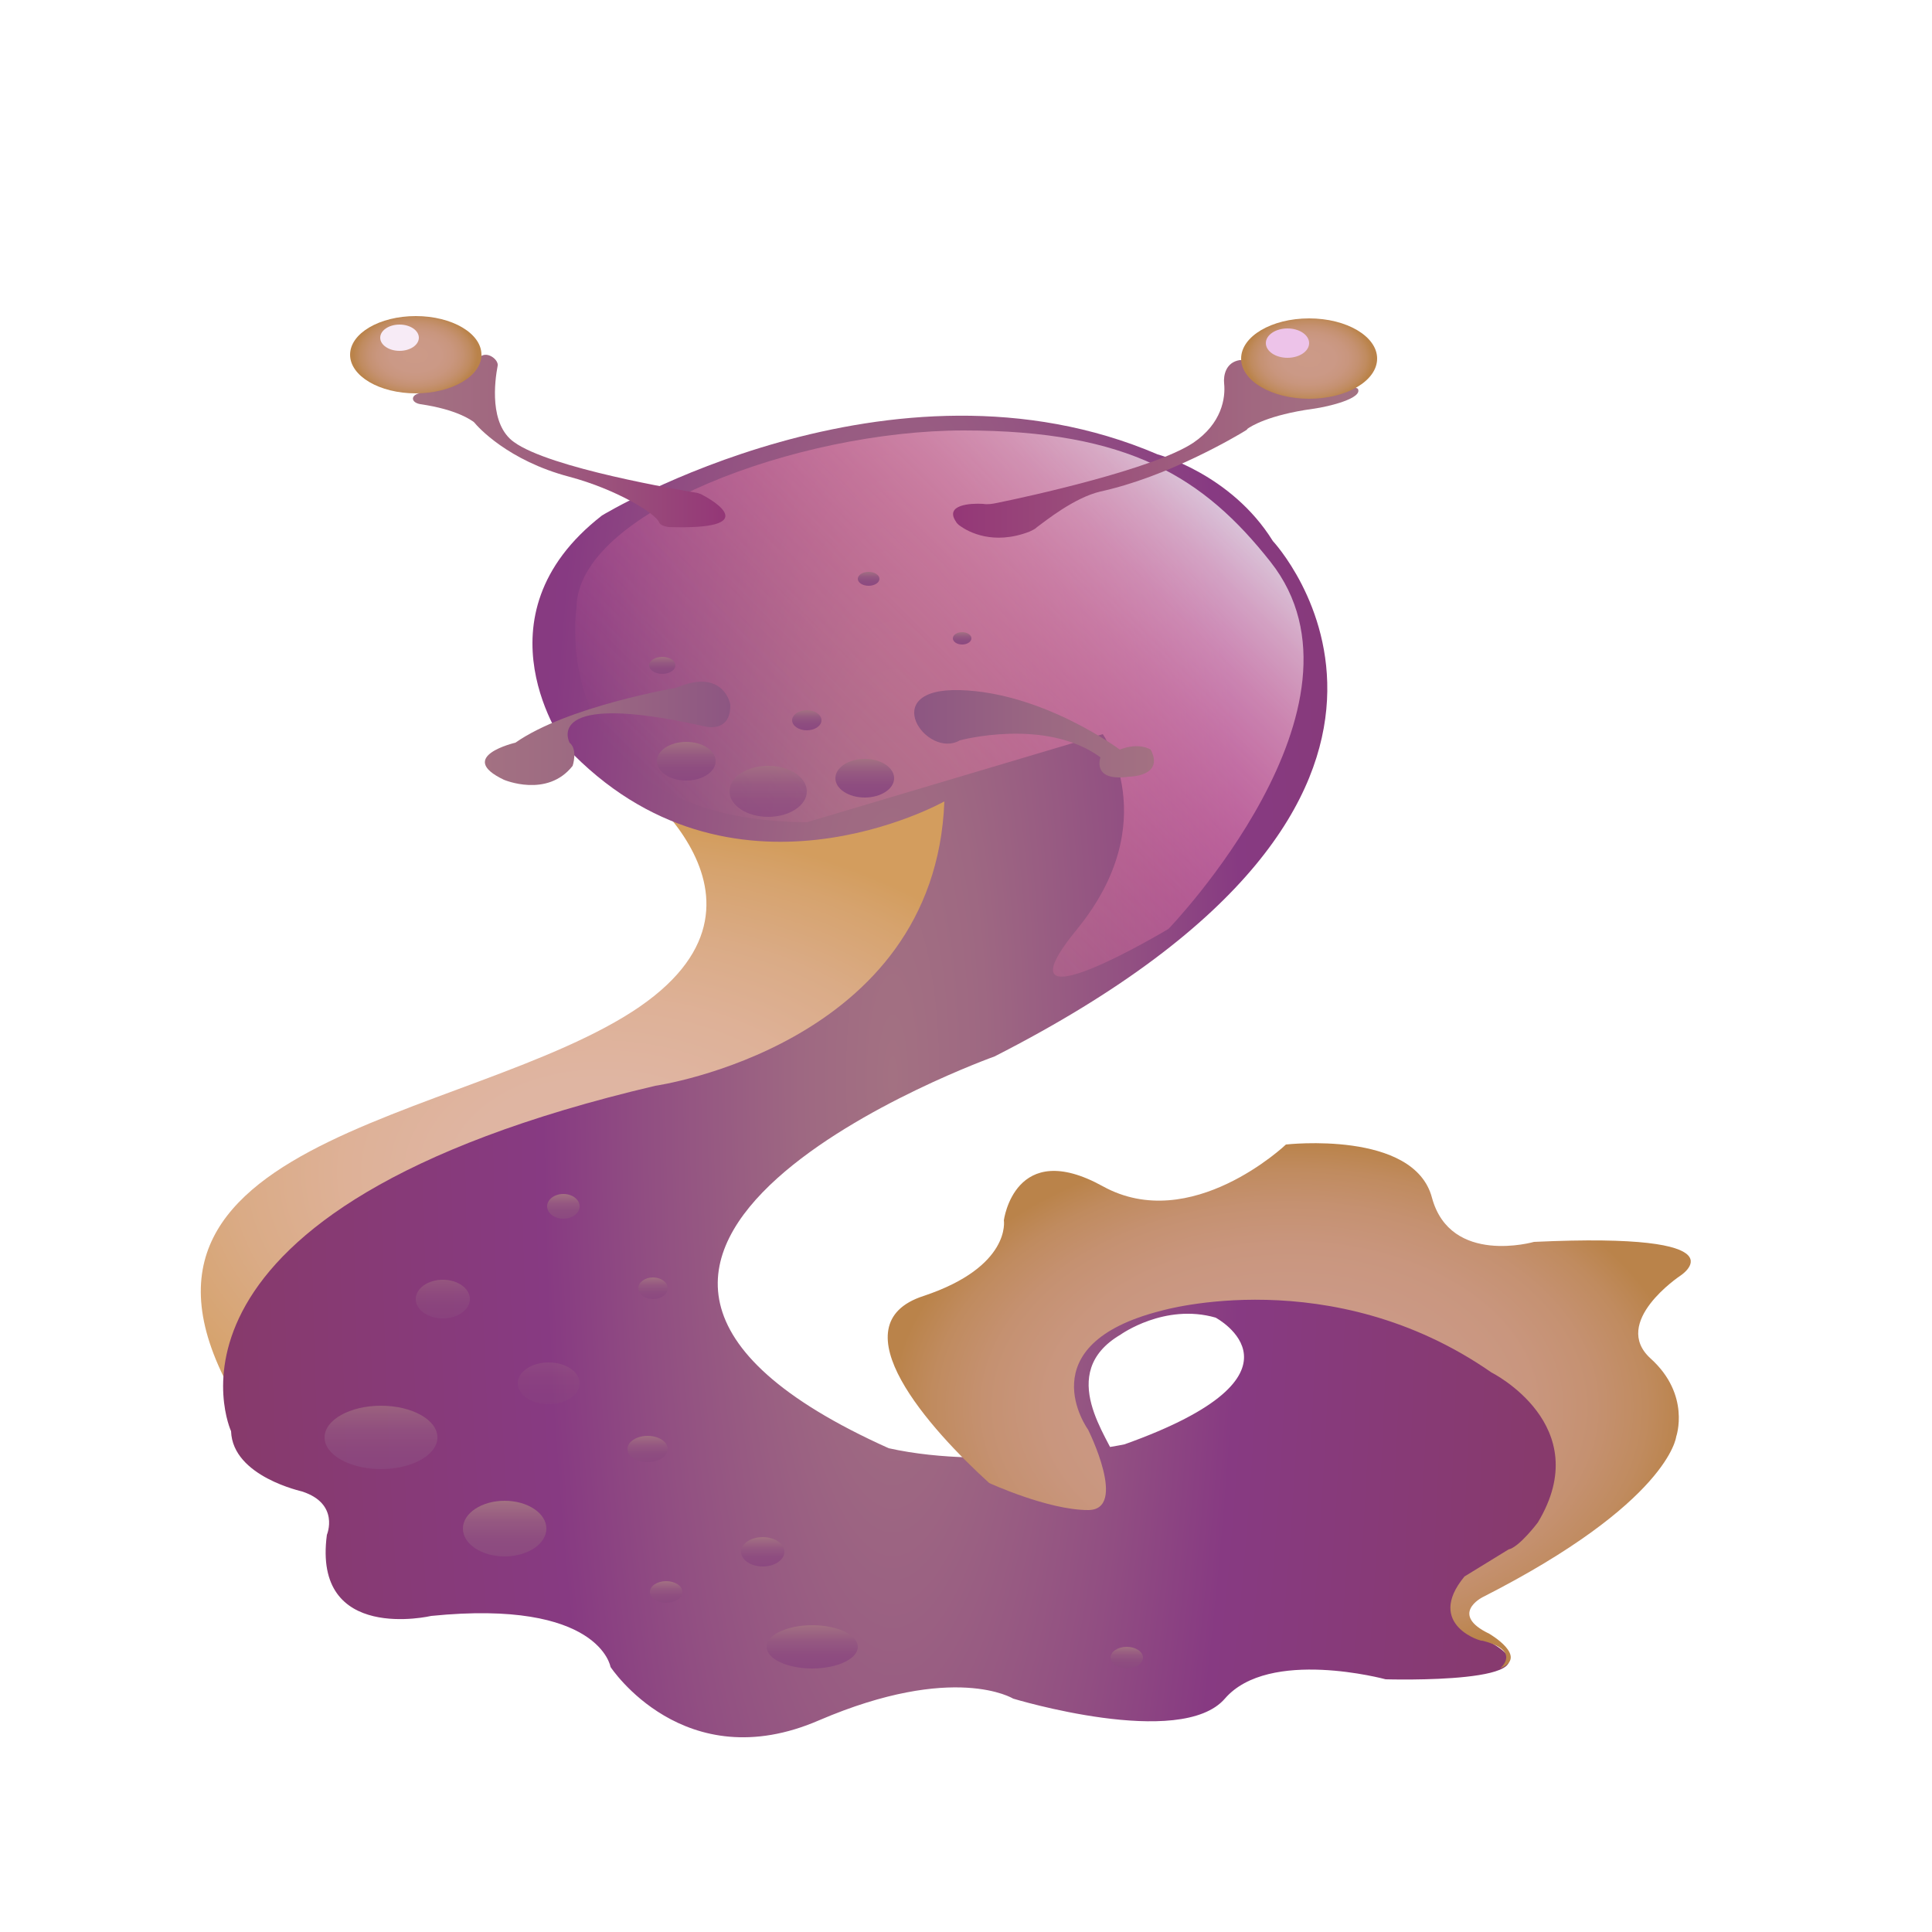
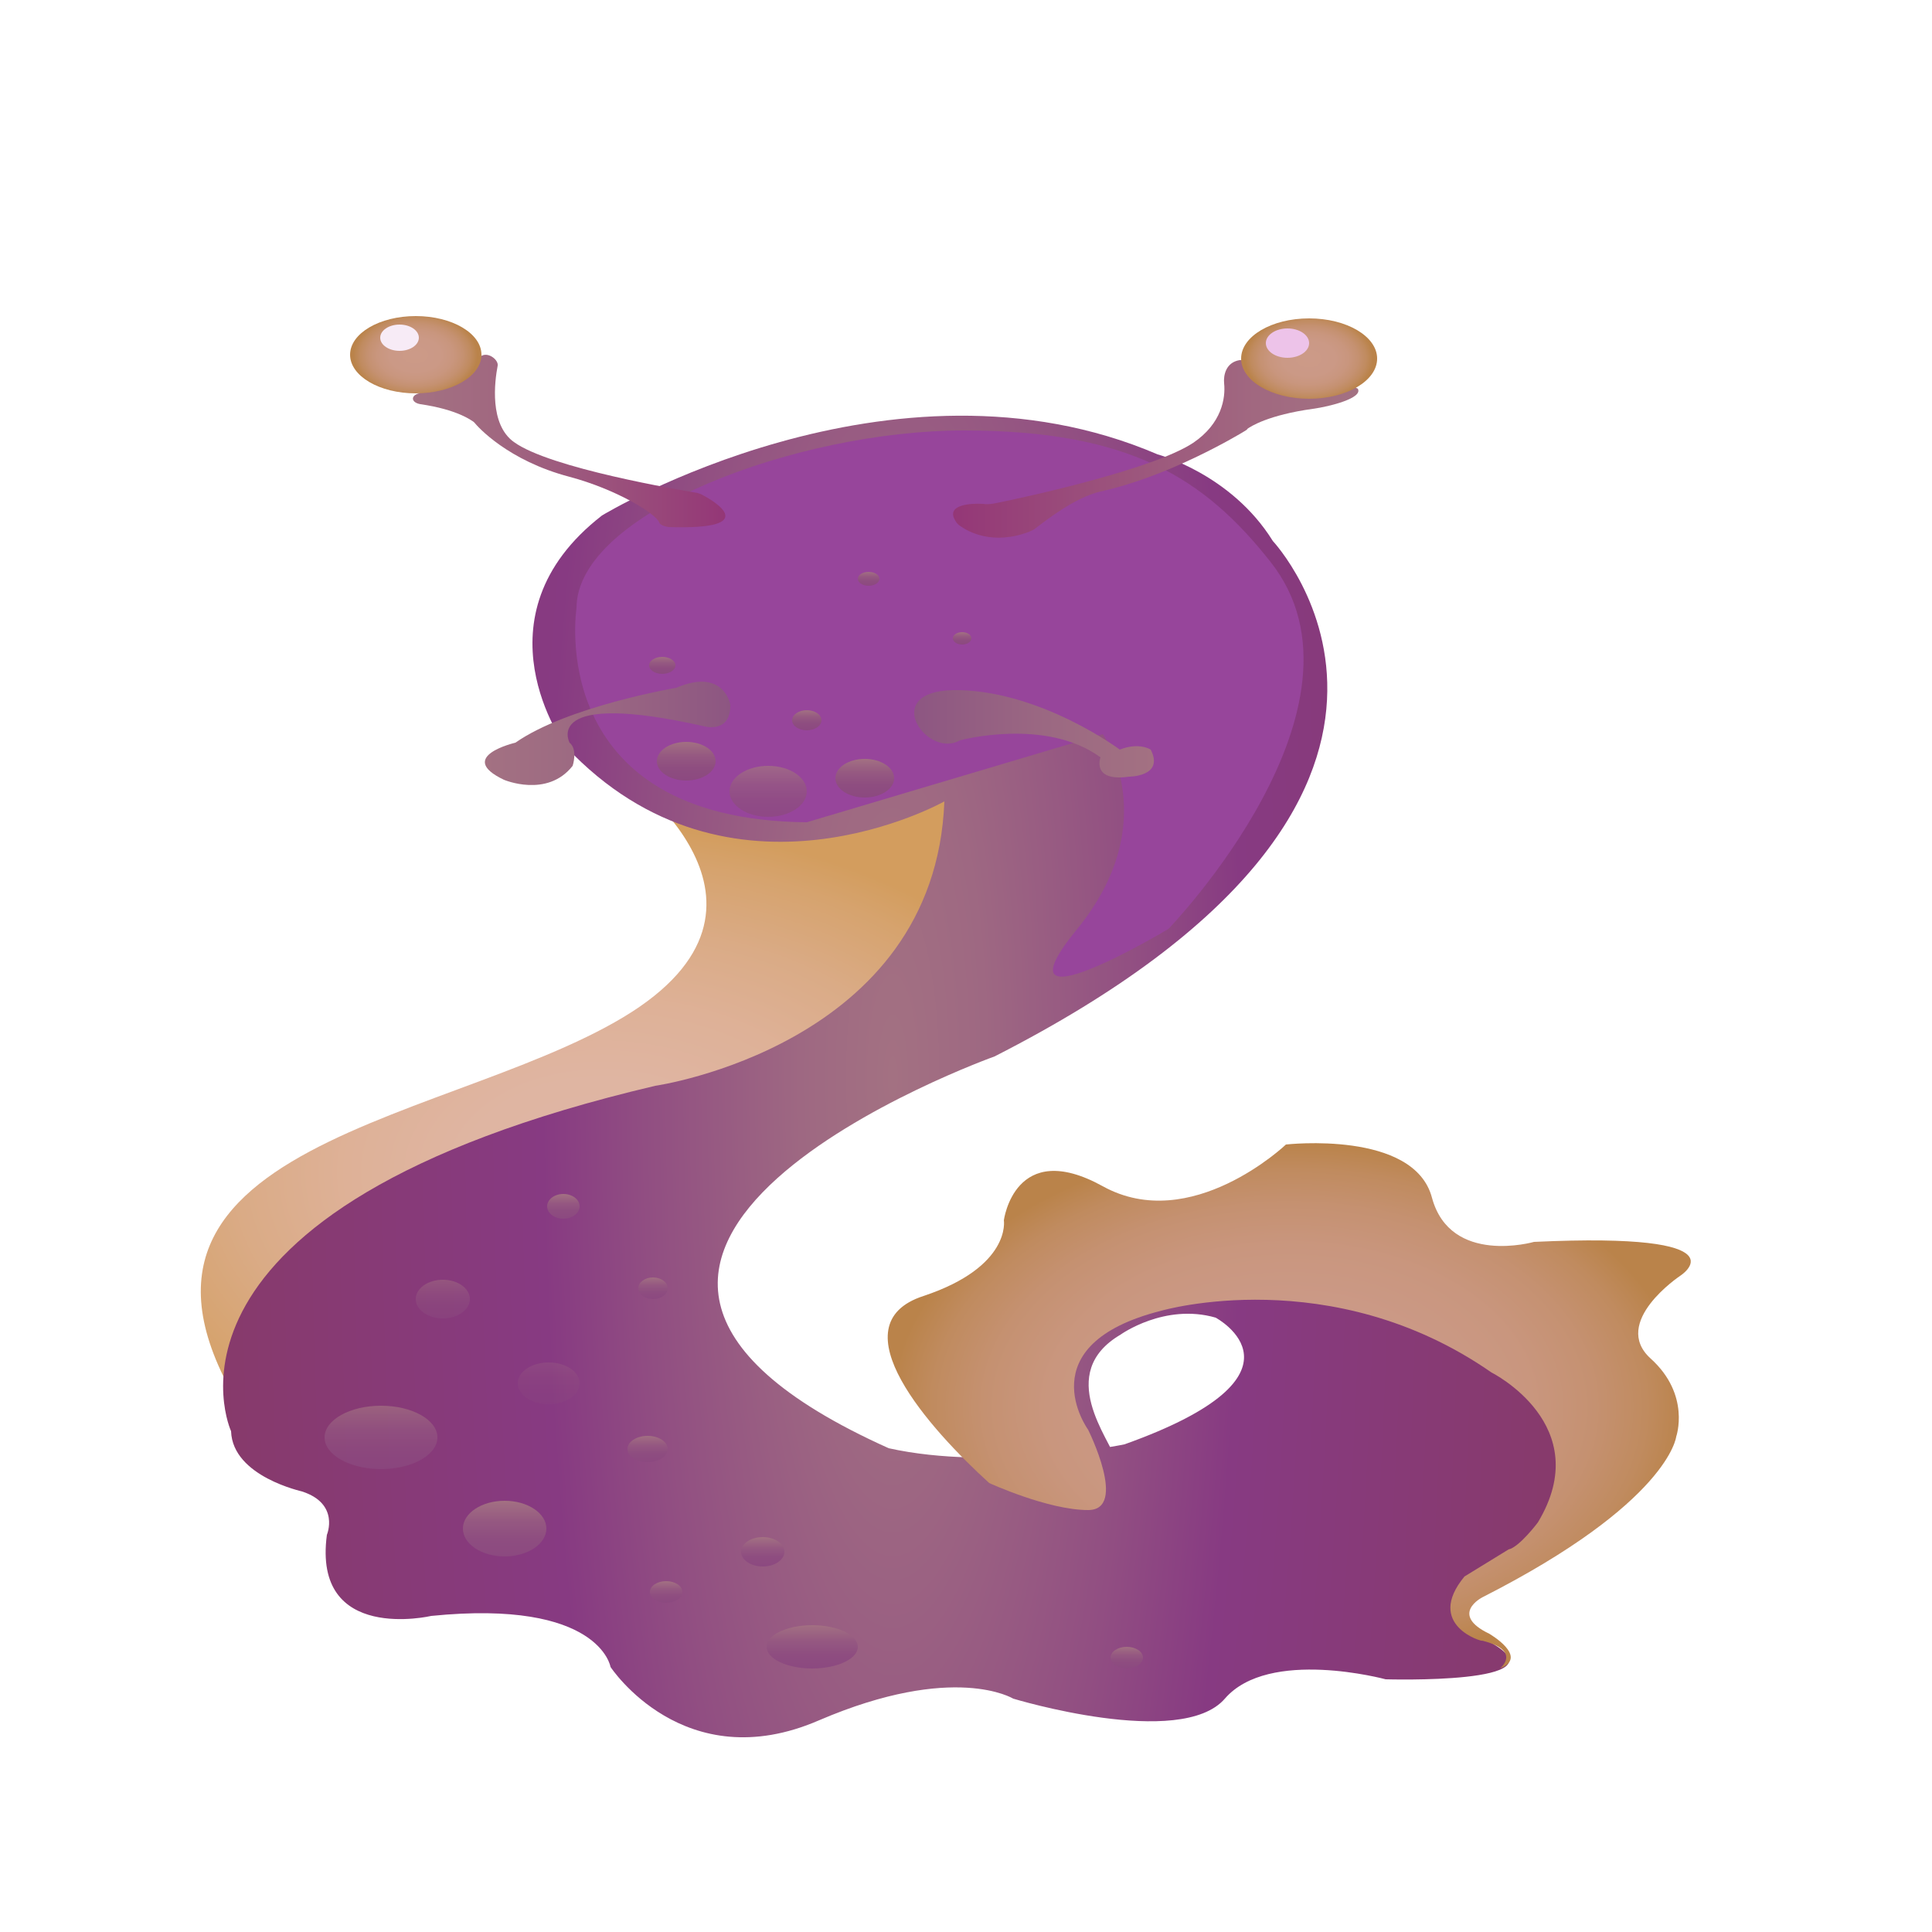
<svg xmlns="http://www.w3.org/2000/svg" version="1.1" id="Layer_1" x="0px" y="0px" viewBox="0 0 250 250" style="enable-background:new 0 0 250 250;" xml:space="preserve">
  <style type="text/css">
	.st0{display:none;}
	.st1{display:inline;fill:#87AE32;stroke:#87AE32;stroke-miterlimit:10;}
	.st2{display:inline;}
	.st3{opacity:0.5;}
	.st4{fill:#63AA34;}
	.st5{fill:#63AA34;stroke:#63AA34;stroke-miterlimit:10;}
	.st6{display:inline;fill:#808080;}
	.st7{fill:url(#SVGID_1_);}
	.st8{fill:url(#SVGID_2_);}
	.st9{fill:url(#SVGID_3_);}
	.st10{display:none;opacity:0.54;fill:url(#SVGID_4_);}
- 	.st11{opacity:0.69;fill:url(#SVGID_5_);}
- 	.st12{display:none;opacity:0.66;fill:url(#SVGID_6_);}
- 	.st13{fill:url(#SVGID_7_);}
- 	.st14{fill:url(#SVGID_8_);}
- 	.st15{fill:url(#SVGID_9_);}
- 	.st16{fill:url(#SVGID_10_);}
- 	.st17{fill:url(#SVGID_11_);}
- 	.st18{fill:url(#SVGID_12_);}
+ 	.st11{fill:#97459B;}
+ 	.st12{display:none;opacity:0.66;fill:url(#SVGID_5_);}
+ 	.st13{fill:url(#SVGID_6_);}
+ 	.st14{fill:url(#SVGID_7_);}
+ 	.st15{fill:url(#SVGID_8_);}
+ 	.st16{fill:url(#SVGID_9_);}
+ 	.st17{fill:url(#SVGID_10_);}
+ 	.st18{fill:url(#SVGID_11_);}
	.st19{fill:#F7EBF6;}
	.st20{fill:#EDC3E9;}
- 	.st21{opacity:0.71;fill:url(#SVGID_13_);}
- 	.st22{fill:url(#SVGID_14_);}
- 	.st23{opacity:0.25;fill:url(#SVGID_15_);}
- 	.st24{opacity:0.5;fill:url(#SVGID_16_);}
- 	.st25{fill:url(#SVGID_17_);}
- 	.st26{fill:url(#SVGID_18_);}
- 	.st27{fill:url(#SVGID_19_);}
- 	.st28{fill:url(#SVGID_20_);}
- 	.st29{fill:url(#SVGID_21_);}
- 	.st30{fill:url(#SVGID_22_);}
- 	.st31{fill:url(#SVGID_23_);}
- 	.st32{fill:url(#SVGID_24_);}
- 	.st33{fill:url(#SVGID_25_);}
- 	.st34{fill:url(#SVGID_26_);}
- 	.st35{fill:url(#SVGID_27_);}
- 	.st36{fill:url(#SVGID_28_);}
- 	.st37{fill:url(#SVGID_29_);}
- 	.st38{fill:url(#SVGID_30_);}
- 	.st39{opacity:0.76;fill:url(#SVGID_31_);}
+ 	.st21{opacity:0.71;fill:url(#SVGID_12_);}
+ 	.st22{fill:url(#SVGID_13_);}
+ 	.st23{opacity:0.25;fill:url(#SVGID_14_);}
+ 	.st24{opacity:0.5;fill:url(#SVGID_15_);}
+ 	.st25{fill:url(#SVGID_16_);}
+ 	.st26{fill:url(#SVGID_17_);}
+ 	.st27{fill:url(#SVGID_18_);}
+ 	.st28{fill:url(#SVGID_19_);}
+ 	.st29{fill:url(#SVGID_20_);}
+ 	.st30{fill:url(#SVGID_21_);}
+ 	.st31{fill:url(#SVGID_22_);}
+ 	.st32{fill:url(#SVGID_23_);}
+ 	.st33{fill:url(#SVGID_24_);}
+ 	.st34{fill:url(#SVGID_25_);}
+ 	.st35{fill:url(#SVGID_26_);}
+ 	.st36{fill:url(#SVGID_27_);}
+ 	.st37{fill:url(#SVGID_28_);}
+ 	.st38{fill:url(#SVGID_29_);}
+ 	.st39{opacity:0.76;fill:url(#SVGID_30_);}
</style>
  <g id="Layer_1_1_" class="st0">
    <polygon class="st1" points="250,187.5 126.6,250 0.4,187.5 125.2,125  " />
    <g class="st2">
      <g class="st3">
        <polygon class="st4" points="105.4,147.2 124,156.6 105.4,165.9 86.8,156.5    " />
        <polygon class="st4" points="61,176.1 72.1,181.6 60.9,187.3 49.8,181.6    " />
        <polygon class="st4" points="145.9,156.4 157,162 145.9,167.5 134.8,162    " />
        <polygon class="st4" points="212.8,180.2 224.1,185.7 212.8,191.3 201.7,185.7    " />
        <polygon class="st4" points="130.8,226.3 141.8,231.9 130.6,237.4 119.5,231.9    " />
        <polygon class="st5" points="127.7,196.9 135.9,201 127.7,205 119.5,201    " />
      </g>
    </g>
    <g>
      <path class="st6" d="M126.6,1.6L250,63.3v123.6l-123.4,61.8L3.2,186.9V63.3L126.6,1.6 M126.6,0.1L1.8,62.6v124.9L126.6,250    l124.8-62.5V62.6L126.6,0.1L126.6,0.1z" />
    </g>
    <path class="st1" d="M9,164.5" />
    <path class="st1" d="M8,184.7c-6.2-3.6-4.5-16.9-1.9-17.5c3-0.7,11.1,14.5,7.9,17.9C12.6,186.3,9.7,185.6,8,184.7z" />
    <path class="st1" d="M21,179.3c-5.8-2.9-3.1-18.9-1-19.2c2.2-0.2,5.5,16.1,6.1,15.9c0.6-0.1-3.6-12.7-1.3-13.8   c1.9-0.9,9.2,4.9,7.9,10.8c-0.7,3.1-3.6,5.3-6.1,6.1C25.8,179.5,23.1,180.4,21,179.3z" />
    <path class="st1" d="M40,169.4c-3.9-2.5-1-12.8,0.6-12.9c1.7-0.1,3.7,10.3,4.5,10.1c0.6-0.1-1.2-6.1,0.6-7.1   c1.5-0.8,5.2,1.5,5.3,3.9C51.3,166.9,43.5,171.6,40,169.4z" />
    <path class="st1" d="M57.1,161c-2.9-1.6-4.5-5.7-3.5-6.8c0.6-0.7,2.3,0.2,2.7-0.5c0.9-1.3-3.6-6.1-3.5-6.1c0.1-0.1,4.1,5.4,6,4.7   c1.2-0.5,0.7-3.1,1.9-3.5c1.3-0.4,2.5,2.2,4,1.9c1.7-0.3,1.6-3.8,3.2-4c1.3-0.2,2.7,2,2.9,2.4c1,1.7,1.2,3.6,1,5   C70.8,159.3,62,163.7,57.1,161z" />
    <path class="st1" d="M75.3,144.6c-1,0.3-1.8,4.9,0.2,6.6c3,2.6,13.3-1.3,13.5-6.1c0.1-2.8-3.3-5-3.5-5.2c-3-1.9-6.9-1.6-7.1-0.8   c-0.3,1,6.4,3.6,6.1,4.2c-0.2,0.5-3.8-1.2-5.3,0.3c-1,1-0.4,2.7-1.1,2.9C77.1,146.8,76.1,144.4,75.3,144.6z" />
    <path class="st1" d="M93.3,143.1c-2.8-0.3-5-9.3-3.5-10.1c1.4-0.8,7.4,4.5,6.1,8C95.5,142.1,94.4,143.2,93.3,143.1z" />
    <path class="st1" d="M99.9,138.9c-3.9-1-4.9-11-3.1-11.9c1.9-0.9,8.8,6.3,7.1,10C103.3,138.4,101.4,139.3,99.9,138.9z" />
    <path class="st1" d="M109.1,134.1c-3.1-2.8-3.7-7.7-2.7-8.2c1.4-0.8,6.8,6.6,7.7,6c0.7-0.5-2.7-5.4-1.1-7.1c0.9-1,2.6,0,3.7-1.1   c1.5-1.5,0.1-4.8,0.6-5s1.5,3.4,2.9,3.4c1.7,0,2.3-5.4,4.2-5.5c1.1,0,2,1.7,2.3,2.1c1.2,2.1,0.5,4.2,1,4.3c0.7,0.2,1.9-4,2.6-3.9   c0.5,0.1,0.4,2.6,0,4.7c-0.1,0.4-0.3,1.2-1.3,4.2c-0.7,1.9-1.1,3.1-1.3,3.5C125.7,135.7,114.5,139,109.1,134.1z" />
    <path class="st1" d="M130.2,130.2c2.8-5.6,8.1-10.5,9.7-9.5c0.7,0.4,0.5,1.9,0.3,2.7c-0.8,5.2-6,8.5-5.8,8.7s6.8-5.8,8.4-4.7   c0.9,0.6-0.1,3.3-0.6,4.5c-0.2,0.5-1.1,2.2-2.9,3.4c-3.4,2.2-8.9,1.5-10-1C129,134.1,128.7,133.1,130.2,130.2z" />
    <path class="st1" d="M144.3,136.8c1.8-4.2,4.6-6.5,5.3-7.1c3.3-2.7,7.6-4.1,8-3.4c0.8,1.2-10.8,6.9-9.8,12.2c0.6,3.2,5.7,5.8,9,4.8   c1.2-0.4,2.4-1.7,4.7-4.3c3.1-3.6,3.3-4.8,5.5-6.1c2.3-1.4,5-1.9,5.3-1.3c0.6,1-5.1,4.9-4.5,5.8c0.5,0.9,5.8-1.6,6.1-1   c0.4,0.7-5.8,4.4-5.3,5.3c0.4,0.9,6.6-2,7.6-0.5c0.5,0.8-0.8,2.6-1.8,3.9c-3,4-5.9,5-5.6,5.6c0.4,1,8.1,1.2,14.5-3.2   c4.5-3.1,6.6-7.4,8-6.8c0.9,0.4,0.9,2.4,0.6,3.7c-0.6,3-3.3,4.6-3.1,5c0.4,0.5,4.8-2.3,5.2-1.8c0.3,0.4-2.2,2.1-4.2,5.5   c-0.9,1.4-2.7,4.4-1.8,5.5s4.3-0.3,10.8-3.1c4.5-1.9,7.3-3.3,7.6-2.9c0.5,0.8-9.7,6.2-8.7,10.3c0.5,2.1,4,3.9,6.6,3.2   c3.4-0.8,3.5-5.4,7.2-6.3c2.1-0.5,4.5,0.4,4.7,1.3c0.2,1-2.2,1.5-4.3,4.2c-1.6,2.1-2.7,5-1.9,5.6c0.7,0.6,2.8-1.3,8.5-3.9   c4-1.8,4.7-1.6,5-1.3c0.7,0.8-1.2,3.5-1.4,3.9c-2.4,3.5-5.3,4.2-5.2,4.8c0.3,1,8.6,1.5,14.8-3.2c4.4-3.3,5.9-7.8,6.9-7.4   c0.9,0.4,0.4,4.2-0.6,7.1c-0.7,1.9-1.6,3.4-1.4,3.5c0.2,0.2,1.5-2.2,4.2-3.7c1.4-0.8,3.4-1.5,3.9-1c0.4,0.6-1.2,1.8-1.9,4.7   c-0.5,1.9-0.5,4,0,4.2s1.1-1.8,3.4-3.4c1.3-0.9,3.3-1.9,3.9-1.3c0.6,0.6-1.2,2.1-1.5,5.2c-0.3,3.1,1.3,4.6,0.3,6.3   c-0.7,1.1-2,1.5-2.6,1.6c-12.3,3.2-39.1-10.8-39.1-10.8c-34.4-18-62.2-15.6-64.2-27.7C141.9,142.5,144.3,136.8,144.3,136.8z" />
  </g>
  <g id="Layer_2_1_">
</g>
  <radialGradient id="SVGID_1_" cx="77.955" cy="114.927" r="67.406" gradientTransform="matrix(1 0 0 0.6656 0 75.2076)" gradientUnits="userSpaceOnUse">
    <stop offset="0" style="stop-color:#E0B6A5" />
    <stop offset="0.269" style="stop-color:#DFB5A2" />
    <stop offset="0.492" style="stop-color:#DEB197" />
    <stop offset="0.7" style="stop-color:#DAAB86" />
    <stop offset="0.897" style="stop-color:#D6A36E" />
    <stop offset="1" style="stop-color:#D39D5E" />
  </radialGradient>
  <path class="st7" d="M80.7,100.1c0,0,24.1,17,0,31.5s-75.2,16.8-45.9,55.9s0,0,0,0l5.7-24.8l26.5-12l43-17l19.9-21.7l-6.6-13.5  L80.7,100.1z" />
  <radialGradient id="SVGID_2_" cx="115.522" cy="96.383" r="109.619" gradientTransform="matrix(1 0 0 3.9936 0 -245.55)" gradientUnits="userSpaceOnUse">
    <stop offset="0" style="stop-color:#A37182" />
    <stop offset="0.11" style="stop-color:#9E6882" />
    <stop offset="0.293" style="stop-color:#914E82" />
    <stop offset="0.414" style="stop-color:#873A82" />
    <stop offset="0.994" style="stop-color:#873A5F" />
  </radialGradient>
  <path class="st8" d="M29.9,185.2c0,0-13.2-28.7,54.9-44.7c0,0,36.2-5.2,37.4-36.8c0,0-27.7,15.6-49-7.1c0,0-12.3-16.7,4.7-29.9  c0,0,37.4-22.7,71.9-7.9c0,0,9.5,2.5,14.9,11.2c0,0,30.7,32.7-36,66.7c0,0-70.5,25.2-13.7,50.7c13.5,3,30.5-0.5,30.5-0.5  c25.5-9.1,11.8-16.4,11.8-16.4c-6.6-1.9-12.3,2.2-12.3,2.2c-8.5,5-1.4,13.5-0.5,16.4c0.9,2.8-2.1,5.7-2.1,5.7l-5-14.2  c0-10.7,17.5-13.2,17.5-13.2c36.4-2.5,40.7,10.7,40.7,10.7c17,17-4.5,26-4.5,26s-7.6,3.1,1.9,8.5s-13.7,4.7-13.7,4.7  s-15.1-4.1-20.8,2.5c-5.7,6.6-27.4,0-27.4,0s-7.6-4.7-25.1,2.8c-17.5,7.6-27-6.9-27-6.9s-1.4-8.8-23.2-6.6c0,0-15.4,3.6-13.5-10.5  c0,0,1.7-4-3.2-5.6C39.2,193,30.1,191.1,29.9,185.2z" />
  <radialGradient id="SVGID_3_" cx="166.852" cy="160.539" r="51.502" gradientTransform="matrix(1 0 0 0.6656 0 75.2076)" gradientUnits="userSpaceOnUse">
    <stop offset="0" style="stop-color:#CC9A88" />
    <stop offset="0.409" style="stop-color:#CB9986" />
    <stop offset="0.61" style="stop-color:#C9967E" />
    <stop offset="0.766" style="stop-color:#C59171" />
    <stop offset="0.897" style="stop-color:#C08B5F" />
    <stop offset="1" style="stop-color:#BA834A" />
  </radialGradient>
  <path class="st9" d="M189.5,204l5.7-3.5c1.4-0.3,3.8-3.5,3.8-3.5c7.6-12.6-6-19.4-6-19.4c-20.7-14.4-42.7-8-42.7-8  c-17.5,4.4-9.5,15.4-9.5,15.4s5.2,10.4,0,10.4c-5.2,0-12.8-3.5-12.8-3.5c-7.6-6.9-19.9-20.5-8.5-24.2c11.4-3.8,10.4-9.8,10.4-9.8  s1.4-10.7,12.8-4.4c11.4,6.3,23.7-5.4,23.7-5.4s16.6-1.9,18.9,6.9c2.4,8.8,13.2,5.7,13.2,5.7c27.9-1.3,18.9,4.4,18.9,4.4  s-9,6-3.8,10.7c5.2,4.7,3.3,10.1,3.3,10.1s-0.9,8.5-25.1,20.8c0,0-4.3,2.2,0.9,4.7c0,0,5.2,3,1.4,4.5c0,0,2.9-2.3-2.3-3.6  C191.9,212.5,184.3,210.3,189.5,204z" />
  <linearGradient id="SVGID_4_" gradientUnits="userSpaceOnUse" x1="139.671" y1="145.21" x2="64.302" y2="173.559" gradientTransform="matrix(0.4474 -0.5951 0.5727 0.4305 -123.3268 -135.4377)">
    <stop offset="0" style="stop-color:#FFFFFF" />
    <stop offset="8.310568e-02" style="stop-color:#FFDCE9;stop-opacity:0.917" />
    <stop offset="0.173" style="stop-color:#FFBED6;stop-opacity:0.827" />
    <stop offset="0.272" style="stop-color:#FFA5C7;stop-opacity:0.728" />
    <stop offset="0.384" style="stop-color:#FF92BB;stop-opacity:0.617" />
    <stop offset="0.513" style="stop-color:#FF85B2;stop-opacity:0.487" />
    <stop offset="0.679" style="stop-color:#FF7DAD;stop-opacity:0.321" />
    <stop offset="1" style="stop-color:#FF7BAC;stop-opacity:0" />
  </linearGradient>
  <path class="st10" d="M49.7-124.3c0-9.4-10.5-23.6-10.5-23.6c-23.2-19.1-51-0.7-51-0.7c-2,1.4-12,9-12,9c21.7-9.4,22.9-9,22.9-9  s20.4-6.9,34.8,15c0,0,8,13.4,7.9,45C41.8-88.7,52.7-113,49.7-124.3z" />
-   <linearGradient id="SVGID_5_" gradientUnits="userSpaceOnUse" x1="151.339" y1="58.982" x2="96.375" y2="113.946">
-     <stop offset="0" style="stop-color:#FFFFFF" />
-     <stop offset="8.200586e-02" style="stop-color:#FFDDEA;stop-opacity:0.918" />
-     <stop offset="0.174" style="stop-color:#FFBFD7;stop-opacity:0.826" />
-     <stop offset="0.277" style="stop-color:#FFA6C7;stop-opacity:0.724" />
-     <stop offset="0.39" style="stop-color:#FF93BB;stop-opacity:0.61" />
-     <stop offset="0.522" style="stop-color:#FF85B2;stop-opacity:0.478" />
-     <stop offset="0.688" style="stop-color:#FF7DAD;stop-opacity:0.312" />
-     <stop offset="1" style="stop-color:#FF7BAC;stop-opacity:0" />
-   </linearGradient>
  <path class="st11" d="M164.4,72.7c-8.6-10.9-18.3-17-39.7-17s-50.1,10.6-50.1,23c0,0-4.3,27.4,29.8,27.7L142.7,95  c0,0,8,11.3-3.3,25.2c-11.4,13.9,11.8,0,11.8,0S179.1,91.3,164.4,72.7z" />
-   <linearGradient id="SVGID_6_" gradientUnits="userSpaceOnUse" x1="-3.847" y1="-112.315" x2="33.998" y2="-74.469">
+   <linearGradient id="SVGID_5_" gradientUnits="userSpaceOnUse" x1="-3.847" y1="-112.315" x2="33.998" y2="-74.469">
    <stop offset="0" style="stop-color:#000000" />
    <stop offset="0.202" style="stop-color:#391B26;stop-opacity:0.798" />
    <stop offset="0.598" style="stop-color:#A24E6D;stop-opacity:0.402" />
    <stop offset="0.872" style="stop-color:#E56E9A;stop-opacity:0.128" />
    <stop offset="1" style="stop-color:#FF7BAC;stop-opacity:0" />
  </linearGradient>
  <path class="st12" d="M-17.8-98.4c0,0,7.1,10.9,30.4-1.5c0,0,30.7-13.9,33.7-29.2c0,0,13.1,26.2-16.5,58.8c0,0-49.5,29.6-45.3,8.2  l0.7-5.6C-14.8-67.7-5.8-84.9-17.8-98.4z" />
-   <linearGradient id="SVGID_7_" gradientUnits="userSpaceOnUse" x1="123.335" y1="58.258" x2="175.795" y2="58.258">
+   <linearGradient id="SVGID_6_" gradientUnits="userSpaceOnUse" x1="123.335" y1="58.258" x2="175.795" y2="58.258">
    <stop offset="4.897680e-04" style="stop-color:#943777" />
    <stop offset="0.319" style="stop-color:#9A4E7B" />
    <stop offset="0.744" style="stop-color:#A16880" />
    <stop offset="1" style="stop-color:#A37182" />
  </linearGradient>
  <path class="st13" d="M142.4,63.6c8.7-1.9,17.5-7.1,18.8-7.9c0.1-0.1,0.2-0.1,0.2-0.2c0.4-0.3,2.7-1.8,8.5-2.6  c2.2-0.3,6.5-1.4,5.8-2.6l-4.3-2.2c-0.6-1-2.7-1.6-4.6-1.4l-6.4-0.1c-1.8,0.3-2.1,2-2,3c0.2,1.9-0.3,5.2-4,7.7  c-5.1,3.4-21.5,7-25.5,7.8c-0.5,0.1-1.1,0.2-1.7,0.1c-1.6-0.1-5,0.1-3.5,2.3c0.1,0.2,0.3,0.4,0.6,0.6c1,0.7,4.2,2.5,8.9,0.7  c0.4-0.2,0.7-0.3,1-0.6C135.3,67.4,139,64.4,142.4,63.6z" />
-   <linearGradient id="SVGID_8_" gradientUnits="userSpaceOnUse" x1="53.473" y1="57.069" x2="93.77" y2="57.069">
+   <linearGradient id="SVGID_7_" gradientUnits="userSpaceOnUse" x1="53.473" y1="57.069" x2="93.77" y2="57.069">
    <stop offset="0" style="stop-color:#A37182" />
    <stop offset="0.256" style="stop-color:#A16880" />
    <stop offset="0.681" style="stop-color:#9A4E7B" />
    <stop offset="1" style="stop-color:#943777" />
  </linearGradient>
  <path class="st14" d="M54.2,50.9c-1.1,0.3-1,1.2,0.2,1.4c4.8,0.7,6.6,2.1,6.9,2.3c0,0,0,0,0.1,0.1c0.4,0.5,4.3,4.9,12.3,7  c6,1.6,11.1,4.7,11.6,5.9c0.1,0.3,0.6,0.5,1.2,0.6c12.4,0.4,5.7-3.5,4.3-4.2c-0.1-0.1-0.3-0.1-0.5-0.2c-2.3-0.4-19.1-3.2-23.8-6.6  c-3.2-2.3-2.5-7.8-2.1-9.9c0.1-0.7-1.1-1.7-2-1.3l-2,0.9L54.2,50.9z" />
-   <linearGradient id="SVGID_9_" gradientUnits="userSpaceOnUse" x1="62.739" y1="94.914" x2="94.561" y2="94.914">
+   <linearGradient id="SVGID_8_" gradientUnits="userSpaceOnUse" x1="62.739" y1="94.914" x2="94.561" y2="94.914">
    <stop offset="0" style="stop-color:#A37182" />
    <stop offset="0.454" style="stop-color:#9B6882" />
    <stop offset="1" style="stop-color:#8D5682" />
  </linearGradient>
  <path class="st15" d="M87.5,89c0,0-14.1,2.4-20.8,7.1c0,0-7.8,1.8-1.5,4.8c0,0,5.6,2.4,8.9-1.8c0,0,0.7-2.1-0.4-3  c0,0-3.7-6.9,17.5-2.1c0,0,3.3,0.9,3.3-2.7C94.6,91.4,93.8,86.3,87.5,89z" />
-   <linearGradient id="SVGID_10_" gradientUnits="userSpaceOnUse" x1="118.284" y1="94.991" x2="149.305" y2="94.991">
+   <linearGradient id="SVGID_9_" gradientUnits="userSpaceOnUse" x1="118.284" y1="94.991" x2="149.305" y2="94.991">
    <stop offset="4.897680e-04" style="stop-color:#8D5682" />
    <stop offset="0.546" style="stop-color:#9B6882" />
    <stop offset="1" style="stop-color:#A37182" />
  </linearGradient>
  <path class="st16" d="M124.2,95.8c0,0,11.1-3,18.2,2.2c0,0-1.2,3.2,3.7,2.5c0,0,4.6,0,2.8-3.5c0,0-1.5-1-4,0c0,0-9.9-7.4-20.7-7.7  S119.9,98.3,124.2,95.8z" />
-   <radialGradient id="SVGID_11_" cx="53.751" cy="-43.972" r="8.046" gradientTransform="matrix(1 0 0 0.6656 0 75.2076)" gradientUnits="userSpaceOnUse">
+   <radialGradient id="SVGID_10_" cx="53.751" cy="-43.972" r="8.046" gradientTransform="matrix(1 0 0 0.6656 0 75.2076)" gradientUnits="userSpaceOnUse">
    <stop offset="0" style="stop-color:#CC9A88" />
    <stop offset="0.409" style="stop-color:#CB9986" />
    <stop offset="0.61" style="stop-color:#C9967E" />
    <stop offset="0.766" style="stop-color:#C59171" />
    <stop offset="0.897" style="stop-color:#C08B5F" />
    <stop offset="1" style="stop-color:#BA834A" />
  </radialGradient>
  <ellipse class="st17" cx="53.8" cy="45.9" rx="8.5" ry="5" />
-   <radialGradient id="SVGID_12_" cx="169.355" cy="-43.284" r="8.32" gradientTransform="matrix(1 0 0 0.6656 0 75.2076)" gradientUnits="userSpaceOnUse">
+   <radialGradient id="SVGID_11_" cx="169.355" cy="-43.284" r="8.32" gradientTransform="matrix(1 0 0 0.6656 0 75.2076)" gradientUnits="userSpaceOnUse">
    <stop offset="0" style="stop-color:#CC9A88" />
    <stop offset="0.409" style="stop-color:#CB9986" />
    <stop offset="0.61" style="stop-color:#C9967E" />
    <stop offset="0.766" style="stop-color:#C59171" />
    <stop offset="0.897" style="stop-color:#C08B5F" />
    <stop offset="1" style="stop-color:#BA834A" />
  </radialGradient>
  <ellipse class="st18" cx="169.4" cy="46.4" rx="8.8" ry="5.2" />
  <ellipse class="st19" cx="51.7" cy="43.7" rx="2.5" ry="1.7" />
  <ellipse class="st20" cx="166.6" cy="44.4" rx="2.8" ry="1.9" />
-   <linearGradient id="SVGID_13_" gradientUnits="userSpaceOnUse" x1="49.258" y1="181.941" x2="49.258" y2="190.127">
+   <linearGradient id="SVGID_12_" gradientUnits="userSpaceOnUse" x1="49.258" y1="181.941" x2="49.258" y2="190.127">
    <stop offset="0" style="stop-color:#A37182" />
    <stop offset="6.400995e-02" style="stop-color:#A06C82" />
    <stop offset="0.367" style="stop-color:#955881" />
    <stop offset="0.676" style="stop-color:#8E4D80" />
    <stop offset="0.994" style="stop-color:#8C4980" />
  </linearGradient>
  <ellipse class="st21" cx="49.3" cy="186" rx="7.3" ry="4.1" />
-   <linearGradient id="SVGID_14_" gradientUnits="userSpaceOnUse" x1="65.341" y1="194.22" x2="65.341" y2="201.462">
+   <linearGradient id="SVGID_13_" gradientUnits="userSpaceOnUse" x1="65.341" y1="194.22" x2="65.341" y2="201.462">
    <stop offset="0" style="stop-color:#A37182" />
    <stop offset="6.400995e-02" style="stop-color:#A06C82" />
    <stop offset="0.367" style="stop-color:#955881" />
    <stop offset="0.676" style="stop-color:#8E4D80" />
    <stop offset="0.994" style="stop-color:#8C4980" />
  </linearGradient>
  <ellipse class="st22" cx="65.3" cy="197.8" rx="5.4" ry="3.6" />
-   <linearGradient id="SVGID_15_" gradientUnits="userSpaceOnUse" x1="71.017" y1="176.274" x2="71.017" y2="181.626">
+   <linearGradient id="SVGID_14_" gradientUnits="userSpaceOnUse" x1="71.017" y1="176.274" x2="71.017" y2="181.626">
    <stop offset="0" style="stop-color:#A37182" />
    <stop offset="6.400995e-02" style="stop-color:#A06C82" />
    <stop offset="0.367" style="stop-color:#955881" />
    <stop offset="0.676" style="stop-color:#8E4D80" />
    <stop offset="0.994" style="stop-color:#8C4980" />
  </linearGradient>
  <ellipse class="st23" cx="71" cy="179" rx="4" ry="2.7" />
-   <linearGradient id="SVGID_16_" gradientUnits="userSpaceOnUse" x1="57.299" y1="165.635" x2="57.299" y2="170.607">
+   <linearGradient id="SVGID_15_" gradientUnits="userSpaceOnUse" x1="57.299" y1="165.635" x2="57.299" y2="170.607">
    <stop offset="0" style="stop-color:#A37182" />
    <stop offset="6.400995e-02" style="stop-color:#A06C82" />
    <stop offset="0.367" style="stop-color:#955881" />
    <stop offset="0.676" style="stop-color:#8E4D80" />
    <stop offset="0.994" style="stop-color:#8C4980" />
  </linearGradient>
  <ellipse class="st24" cx="57.3" cy="168.1" rx="3.5" ry="2.5" />
-   <linearGradient id="SVGID_17_" gradientUnits="userSpaceOnUse" x1="105.076" y1="210.278" x2="105.076" y2="215.945">
+   <linearGradient id="SVGID_16_" gradientUnits="userSpaceOnUse" x1="105.076" y1="210.278" x2="105.076" y2="215.945">
    <stop offset="0" style="stop-color:#A37182" />
    <stop offset="6.400995e-02" style="stop-color:#A06C82" />
    <stop offset="0.367" style="stop-color:#955881" />
    <stop offset="0.676" style="stop-color:#8E4D80" />
    <stop offset="0.994" style="stop-color:#8C4980" />
  </linearGradient>
  <ellipse class="st25" cx="105.1" cy="213.1" rx="5.9" ry="2.8" />
-   <linearGradient id="SVGID_18_" gradientUnits="userSpaceOnUse" x1="98.69" y1="198.943" x2="98.69" y2="202.721">
+   <linearGradient id="SVGID_17_" gradientUnits="userSpaceOnUse" x1="98.69" y1="198.943" x2="98.69" y2="202.721">
    <stop offset="0" style="stop-color:#A37182" />
    <stop offset="6.400995e-02" style="stop-color:#A06C82" />
    <stop offset="0.367" style="stop-color:#955881" />
    <stop offset="0.676" style="stop-color:#8E4D80" />
    <stop offset="0.994" style="stop-color:#8C4980" />
  </linearGradient>
  <ellipse class="st26" cx="98.7" cy="200.8" rx="2.8" ry="1.9" />
-   <linearGradient id="SVGID_19_" gradientUnits="userSpaceOnUse" x1="83.789" y1="185.719" x2="83.789" y2="189.183">
+   <linearGradient id="SVGID_18_" gradientUnits="userSpaceOnUse" x1="83.789" y1="185.719" x2="83.789" y2="189.183">
    <stop offset="0" style="stop-color:#A37182" />
    <stop offset="6.400995e-02" style="stop-color:#A06C82" />
    <stop offset="0.367" style="stop-color:#955881" />
    <stop offset="0.676" style="stop-color:#8E4D80" />
    <stop offset="0.994" style="stop-color:#8C4980" />
  </linearGradient>
  <ellipse class="st27" cx="83.8" cy="187.5" rx="2.6" ry="1.7" />
-   <linearGradient id="SVGID_20_" gradientUnits="userSpaceOnUse" x1="86.155" y1="204.61" x2="86.155" y2="207.444">
+   <linearGradient id="SVGID_19_" gradientUnits="userSpaceOnUse" x1="86.155" y1="204.61" x2="86.155" y2="207.444">
    <stop offset="0" style="stop-color:#A37182" />
    <stop offset="6.400995e-02" style="stop-color:#A06C82" />
    <stop offset="0.367" style="stop-color:#955881" />
    <stop offset="0.676" style="stop-color:#8E4D80" />
    <stop offset="0.994" style="stop-color:#8C4980" />
  </linearGradient>
  <ellipse class="st28" cx="86.2" cy="206" rx="2.1" ry="1.4" />
-   <linearGradient id="SVGID_21_" gradientUnits="userSpaceOnUse" x1="84.499" y1="165.254" x2="84.499" y2="168.088">
+   <linearGradient id="SVGID_20_" gradientUnits="userSpaceOnUse" x1="84.499" y1="165.254" x2="84.499" y2="168.088">
    <stop offset="0" style="stop-color:#A37182" />
    <stop offset="6.400995e-02" style="stop-color:#A06C82" />
    <stop offset="0.367" style="stop-color:#955881" />
    <stop offset="0.676" style="stop-color:#8E4D80" />
    <stop offset="0.994" style="stop-color:#8C4980" />
  </linearGradient>
  <ellipse class="st29" cx="84.5" cy="166.7" rx="1.9" ry="1.4" />
-   <linearGradient id="SVGID_22_" gradientUnits="userSpaceOnUse" x1="72.909" y1="154.549" x2="72.909" y2="157.698">
+   <linearGradient id="SVGID_21_" gradientUnits="userSpaceOnUse" x1="72.909" y1="154.549" x2="72.909" y2="157.698">
    <stop offset="0" style="stop-color:#A37182" />
    <stop offset="6.400995e-02" style="stop-color:#A06C82" />
    <stop offset="0.367" style="stop-color:#955881" />
    <stop offset="0.676" style="stop-color:#8E4D80" />
    <stop offset="0.994" style="stop-color:#8C4980" />
  </linearGradient>
  <ellipse class="st30" cx="72.9" cy="156.1" rx="2.1" ry="1.6" />
-   <linearGradient id="SVGID_23_" gradientUnits="userSpaceOnUse" x1="127.782" y1="207.444" x2="127.782" y2="207.444">
+   <linearGradient id="SVGID_22_" gradientUnits="userSpaceOnUse" x1="127.782" y1="207.444" x2="127.782" y2="207.444">
    <stop offset="0" style="stop-color:#A37182" />
    <stop offset="6.400995e-02" style="stop-color:#A06C82" />
    <stop offset="0.367" style="stop-color:#955881" />
    <stop offset="0.676" style="stop-color:#8E4D80" />
    <stop offset="0.994" style="stop-color:#8C4980" />
  </linearGradient>
  <path class="st31" d="M129.9,207.4c0,0-1,0-2.1,0s-2.1,0-2.1,0s1,0,2.1,0S129.9,207.4,129.9,207.4z" />
-   <linearGradient id="SVGID_24_" gradientUnits="userSpaceOnUse" x1="145.757" y1="213.111" x2="145.757" y2="215.945">
+   <linearGradient id="SVGID_23_" gradientUnits="userSpaceOnUse" x1="145.757" y1="213.111" x2="145.757" y2="215.945">
    <stop offset="0" style="stop-color:#A37182" />
    <stop offset="6.400995e-02" style="stop-color:#A06C82" />
    <stop offset="0.367" style="stop-color:#955881" />
    <stop offset="0.676" style="stop-color:#8E4D80" />
    <stop offset="0.994" style="stop-color:#8C4980" />
  </linearGradient>
  <ellipse class="st32" cx="145.8" cy="214.5" rx="2.1" ry="1.4" />
-   <linearGradient id="SVGID_25_" gradientUnits="userSpaceOnUse" x1="111.935" y1="98.191" x2="111.935" y2="103.228">
+   <linearGradient id="SVGID_24_" gradientUnits="userSpaceOnUse" x1="111.935" y1="98.191" x2="111.935" y2="103.228">
    <stop offset="0" style="stop-color:#A37182" />
    <stop offset="6.400995e-02" style="stop-color:#A06C82" />
    <stop offset="0.367" style="stop-color:#955881" />
    <stop offset="0.676" style="stop-color:#8E4D80" />
    <stop offset="0.994" style="stop-color:#8C4980" />
  </linearGradient>
  <ellipse class="st33" cx="111.9" cy="100.7" rx="3.8" ry="2.5" />
-   <linearGradient id="SVGID_26_" gradientUnits="userSpaceOnUse" x1="88.756" y1="95.987" x2="88.756" y2="101.025">
+   <linearGradient id="SVGID_25_" gradientUnits="userSpaceOnUse" x1="88.756" y1="95.987" x2="88.756" y2="101.025">
    <stop offset="0" style="stop-color:#A37182" />
    <stop offset="6.400995e-02" style="stop-color:#A06C82" />
    <stop offset="0.367" style="stop-color:#955881" />
    <stop offset="0.676" style="stop-color:#8E4D80" />
    <stop offset="0.994" style="stop-color:#8C4980" />
  </linearGradient>
  <ellipse class="st34" cx="88.8" cy="98.5" rx="3.8" ry="2.5" />
-   <linearGradient id="SVGID_27_" gradientUnits="userSpaceOnUse" x1="104.367" y1="91.894" x2="104.367" y2="94.413">
+   <linearGradient id="SVGID_26_" gradientUnits="userSpaceOnUse" x1="104.367" y1="91.894" x2="104.367" y2="94.413">
    <stop offset="0" style="stop-color:#A37182" />
    <stop offset="6.400995e-02" style="stop-color:#A06C82" />
    <stop offset="0.367" style="stop-color:#955881" />
    <stop offset="0.676" style="stop-color:#8E4D80" />
    <stop offset="0.994" style="stop-color:#8C4980" />
  </linearGradient>
  <ellipse class="st35" cx="104.4" cy="93.2" rx="1.9" ry="1.3" />
-   <linearGradient id="SVGID_28_" gradientUnits="userSpaceOnUse" x1="85.681" y1="84.967" x2="85.681" y2="87.171">
+   <linearGradient id="SVGID_27_" gradientUnits="userSpaceOnUse" x1="85.681" y1="84.967" x2="85.681" y2="87.171">
    <stop offset="0" style="stop-color:#A37182" />
    <stop offset="6.400995e-02" style="stop-color:#A06C82" />
    <stop offset="0.367" style="stop-color:#955881" />
    <stop offset="0.676" style="stop-color:#8E4D80" />
    <stop offset="0.994" style="stop-color:#8C4980" />
  </linearGradient>
  <ellipse class="st36" cx="85.7" cy="86.1" rx="1.7" ry="1.1" />
-   <linearGradient id="SVGID_29_" gradientUnits="userSpaceOnUse" x1="112.408" y1="73.947" x2="112.408" y2="75.836">
+   <linearGradient id="SVGID_28_" gradientUnits="userSpaceOnUse" x1="112.408" y1="73.947" x2="112.408" y2="75.836">
    <stop offset="0" style="stop-color:#A37182" />
    <stop offset="6.400995e-02" style="stop-color:#A06C82" />
    <stop offset="0.367" style="stop-color:#955881" />
    <stop offset="0.676" style="stop-color:#8E4D80" />
    <stop offset="0.994" style="stop-color:#8C4980" />
  </linearGradient>
  <ellipse class="st37" cx="112.4" cy="74.9" rx="1.4" ry="0.9" />
-   <linearGradient id="SVGID_30_" gradientUnits="userSpaceOnUse" x1="124.471" y1="81.819" x2="124.471" y2="83.393">
+   <linearGradient id="SVGID_29_" gradientUnits="userSpaceOnUse" x1="124.471" y1="81.819" x2="124.471" y2="83.393">
    <stop offset="0" style="stop-color:#A37182" />
    <stop offset="6.400995e-02" style="stop-color:#A06C82" />
    <stop offset="0.367" style="stop-color:#955881" />
    <stop offset="0.676" style="stop-color:#8E4D80" />
    <stop offset="0.994" style="stop-color:#8C4980" />
  </linearGradient>
  <ellipse class="st38" cx="124.5" cy="82.6" rx="1.2" ry="0.8" />
-   <linearGradient id="SVGID_31_" gradientUnits="userSpaceOnUse" x1="99.4" y1="99.135" x2="99.4" y2="105.747">
+   <linearGradient id="SVGID_30_" gradientUnits="userSpaceOnUse" x1="99.4" y1="99.135" x2="99.4" y2="105.747">
    <stop offset="0" style="stop-color:#A37182" />
    <stop offset="6.400995e-02" style="stop-color:#A06C82" />
    <stop offset="0.367" style="stop-color:#955881" />
    <stop offset="0.676" style="stop-color:#8E4D80" />
    <stop offset="0.994" style="stop-color:#8C4980" />
  </linearGradient>
  <ellipse class="st39" cx="99.4" cy="102.4" rx="5" ry="3.3" />
</svg>
